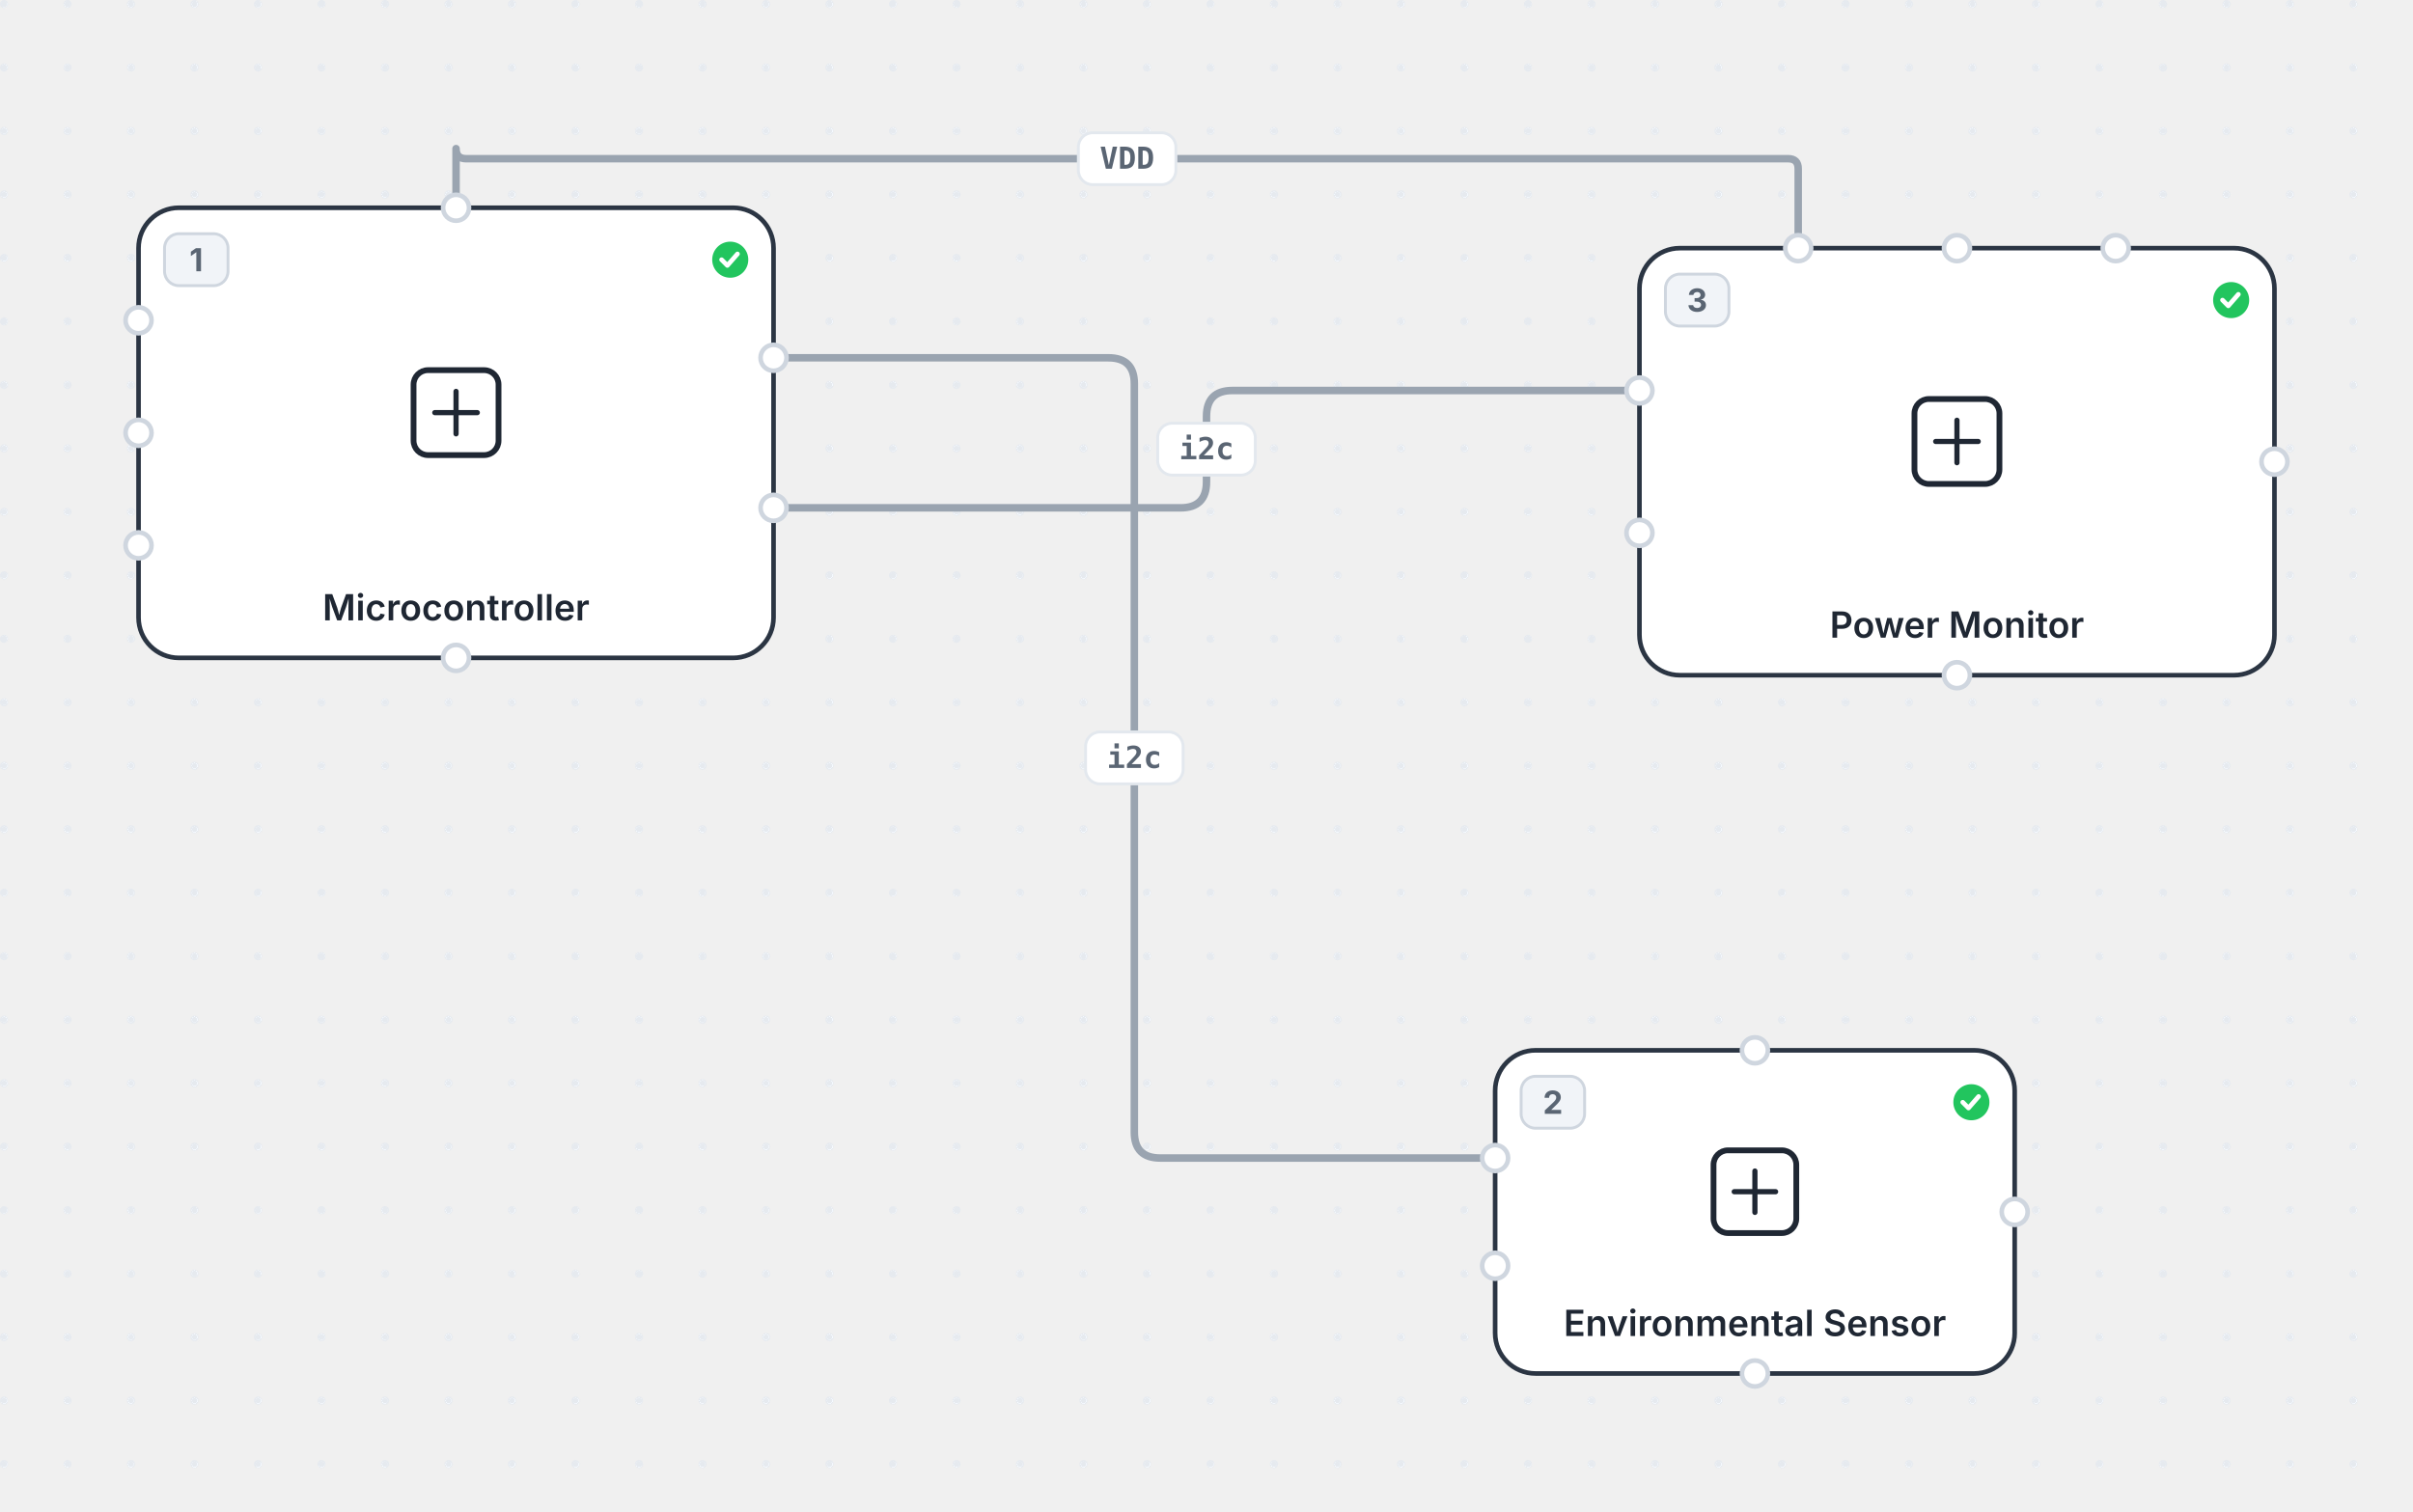
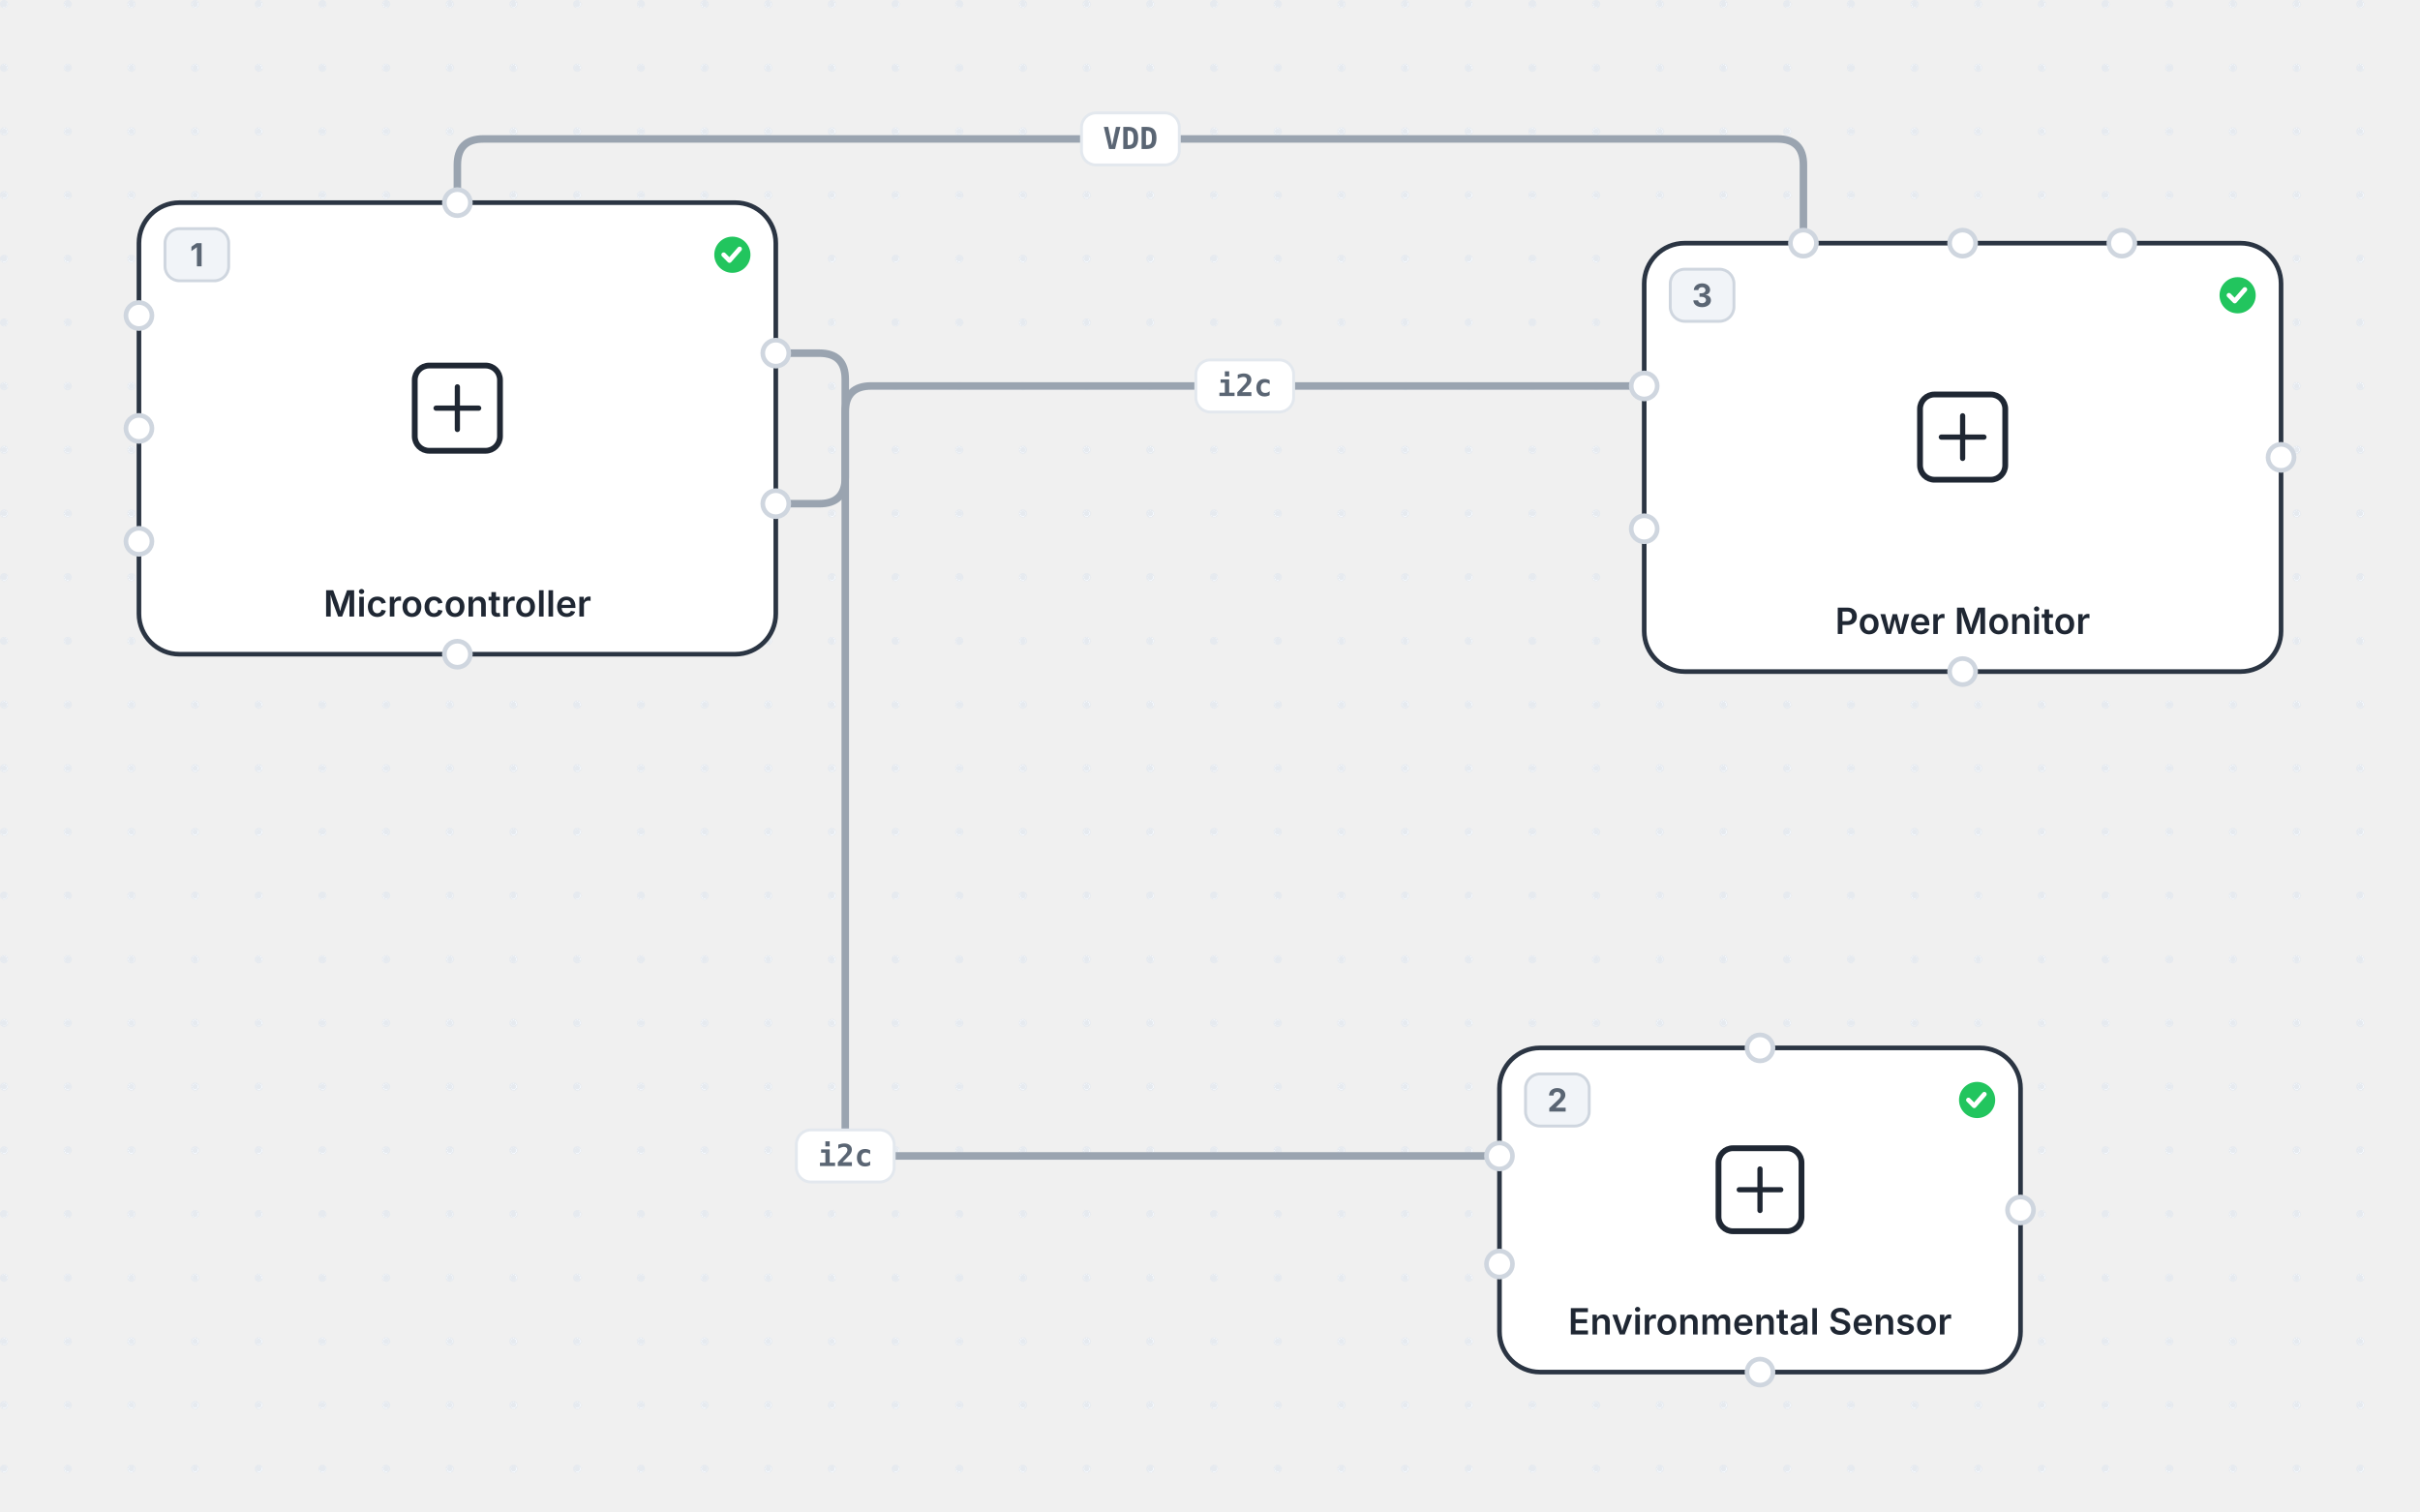
- <svg xmlns="http://www.w3.org/2000/svg" width="836" height="524" viewBox="0 0 836 524">
+ <svg xmlns="http://www.w3.org/2000/svg" width="836" height="522" viewBox="0 0 836 522">
  <defs>
    <pattern id="dots" width="22" height="22" patternUnits="userSpaceOnUse">
      <circle cx="1.4" cy="1.4" r="1.4" fill="#e6eaef" />
    </pattern>
  </defs>
-   <rect class="grid-bg" x="0" y="0" width="836" height="524" fill="url(#dots)" />
-   <g transform="translate(58,-180)">
+   <rect class="grid-bg" x="0" y="0" width="836" height="522" fill="url(#dots)" />
+   <g transform="translate(58,-182)">
    <g data-system-connection-id="w_i2c_sensor">
-       <path class="wire" d="M 210 304 L 225 304 Q 234 304 243 304 L 326 304 Q 335 304 335 313 L 335 572.333 Q 335 581.333 344 581.333 L 427 581.333 Q 436 581.333 445 581.333 L 460 581.333" fill="none" stroke="#9aa4b0" stroke-width="2.6" stroke-linejoin="round" stroke-linecap="round" />
-       <rect class="wlabel-bg" x="318.1" y="433.667" width="33.8" height="18" rx="5" fill="#fff" stroke="#e3e8ee" stroke-width="1" />
-       <text class="wlabel-t" x="335" y="443.167" font-family="JetBrains Mono, monospace" font-size="10.5" font-weight="600" fill="#5a6573" text-anchor="middle" dominant-baseline="middle">i2c</text>
+       <path class="wire" d="M 210 304 L 225 304 Q 234 304 234 313 L 234 572.333 Q 234 581.333 243 581.333 L 460 581.333" fill="none" stroke="#9aa4b0" stroke-width="2.6" stroke-linejoin="round" stroke-linecap="round" />
+       <rect class="wlabel-bg" x="217.1" y="572.333" width="33.8" height="18" rx="5" fill="#fff" stroke="#e3e8ee" stroke-width="1" />
+       <text class="wlabel-t" x="234" y="581.833" font-family="JetBrains Mono, monospace" font-size="10.5" font-weight="600" fill="#5a6573" text-anchor="middle" dominant-baseline="middle">i2c</text>
    </g>
    <g data-system-connection-id="w_i2c_power_monitor">
-       <path class="wire" d="M 210 356 L 225 356 Q 234 356 243 356 L 351 356 Q 360 356 360 347 L 360 324.333 Q 360 315.333 369 315.333 L 477 315.333 Q 486 315.333 495 315.333 L 510 315.333" fill="none" stroke="#9aa4b0" stroke-width="2.6" stroke-linejoin="round" stroke-linecap="round" />
-       <rect class="wlabel-bg" x="343.1" y="326.667" width="33.8" height="18" rx="5" fill="#fff" stroke="#e3e8ee" stroke-width="1" />
-       <text class="wlabel-t" x="360" y="336.167" font-family="JetBrains Mono, monospace" font-size="10.5" font-weight="600" fill="#5a6573" text-anchor="middle" dominant-baseline="middle">i2c</text>
+       <path class="wire" d="M 210 356 L 225 356 Q 234 356 234 347 L 234 324.333 Q 234 315.333 243 315.333 L 510 315.333" fill="none" stroke="#9aa4b0" stroke-width="2.6" stroke-linejoin="round" stroke-linecap="round" />
+       <rect class="wlabel-bg" x="355.1" y="306.333" width="33.8" height="18" rx="5" fill="#fff" stroke="#e3e8ee" stroke-width="1" />
+       <text class="wlabel-t" x="372" y="315.833" font-family="JetBrains Mono, monospace" font-size="10.5" font-weight="600" fill="#5a6573" text-anchor="middle" dominant-baseline="middle">i2c</text>
    </g>
    <g data-system-connection-id="w_monitor_vs">
-       <path class="wire" d="M 100 252 L 100 231.5 Q 100 228 100 231.5 L 100 231.5 Q 100 235 103.5 235 L 561.5 235 Q 565 235 565 238.5 L 565 238.5 Q 565 242 565 245.5 L 565 266" fill="none" stroke="#9aa4b0" stroke-width="2.6" stroke-linejoin="round" stroke-linecap="round" />
-       <rect class="wlabel-bg" x="315.6" y="226" width="33.8" height="18" rx="5" fill="#fff" stroke="#e3e8ee" stroke-width="1" />
-       <text class="wlabel-t" x="332.5" y="235.5" font-family="JetBrains Mono, monospace" font-size="10.5" font-weight="600" fill="#5a6573" text-anchor="middle" dominant-baseline="middle">VDD</text>
+       <path class="wire" d="M 100 252 L 100 239 Q 100 230 109 230 L 556 230 Q 565 230 565 239 L 565 266" fill="none" stroke="#9aa4b0" stroke-width="2.6" stroke-linejoin="round" stroke-linecap="round" />
+       <rect class="wlabel-bg" x="315.6" y="221" width="33.8" height="18" rx="5" fill="#fff" stroke="#e3e8ee" stroke-width="1" />
+       <text class="wlabel-t" x="332.5" y="230.5" font-family="JetBrains Mono, monospace" font-size="10.5" font-weight="600" fill="#5a6573" text-anchor="middle" dominant-baseline="middle">VDD</text>
    </g>
    <g class="block" data-system-block-id="controller" transform="translate(-10,252)">
      <rect class="block-rect" width="220" height="156" rx="14" fill="#fff" stroke="#2b3543" stroke-width="1.6" />
      <rect class="numbadge" x="9" y="9" width="22" height="18" rx="5" fill="#f1f4f8" stroke="#cfd6df" stroke-width="1" />
      <text class="numbadge-t" x="20" y="22" font-family="Inter, sans-serif" font-size="11" font-weight="700" fill="#5a6573" text-anchor="middle">1</text>
      <circle class="status-dot" cx="205" cy="18" r="7" fill="#22c55e" stroke="#fff" stroke-width="1.5" />
      <path d="M 202 18 l 2 2 l 3.5 -4" stroke="#fff" stroke-width="1.6" fill="none" stroke-linecap="round" stroke-linejoin="round" />
      <rect x="95.28" y="56.28" width="29.44" height="29.44" rx="5" fill="none" stroke="#1f2733" stroke-width="2" />
      <path d="M 102.64 71 h 14.72 M 110 63.64 v 14.72" stroke="#1f2733" stroke-width="1.8" stroke-linecap="round" />
      <text class="block-label" x="110" y="143" font-family="Inter, sans-serif" font-size="12.5" font-weight="600" fill="#1f2733" text-anchor="middle">Microcontroller</text>
      <circle class="port" data-system-port-id="controller_vdd" cx="110" cy="0" r="4.5" fill="#fff" stroke="#cfd6df" stroke-width="1.6" />
      <circle class="port" data-system-port-id="controller_gnd" cx="110" cy="156" r="4.5" fill="#fff" stroke="#cfd6df" stroke-width="1.6" />
      <circle class="port" data-system-port-id="controller_nrst" cx="0" cy="39" r="4.5" fill="#fff" stroke="#cfd6df" stroke-width="1.6" />
      <circle class="port" data-system-port-id="controller_swdio" cx="0" cy="78" r="4.5" fill="#fff" stroke="#cfd6df" stroke-width="1.6" />
      <circle class="port" data-system-port-id="controller_swclk" cx="0" cy="117" r="4.5" fill="#fff" stroke="#cfd6df" stroke-width="1.6" />
      <circle class="port" data-system-port-id="controller_pa0" cx="220" cy="52" r="4.5" fill="#fff" stroke="#cfd6df" stroke-width="1.6" />
      <circle class="port" data-system-port-id="controller_pa1" cx="220" cy="104" r="4.5" fill="#fff" stroke="#cfd6df" stroke-width="1.6" />
    </g>
    <g class="block" data-system-block-id="sensor" transform="translate(460,544)">
      <rect class="block-rect" width="180" height="112" rx="14" fill="#fff" stroke="#2b3543" stroke-width="1.6" />
      <rect class="numbadge" x="9" y="9" width="22" height="18" rx="5" fill="#f1f4f8" stroke="#cfd6df" stroke-width="1" />
      <text class="numbadge-t" x="20" y="22" font-family="Inter, sans-serif" font-size="11" font-weight="700" fill="#5a6573" text-anchor="middle">2</text>
      <circle class="status-dot" cx="165" cy="18" r="7" fill="#22c55e" stroke="#fff" stroke-width="1.5" />
      <path d="M 162 18 l 2 2 l 3.5 -4" stroke="#fff" stroke-width="1.6" fill="none" stroke-linecap="round" stroke-linejoin="round" />
      <rect x="75.664" y="34.664" width="28.672" height="28.672" rx="5" fill="none" stroke="#1f2733" stroke-width="2" />
      <path d="M 82.832 49 h 14.336 M 90 41.832 v 14.336" stroke="#1f2733" stroke-width="1.8" stroke-linecap="round" />
      <text class="block-label" x="90" y="99" font-family="Inter, sans-serif" font-size="12.5" font-weight="600" fill="#1f2733" text-anchor="middle">Environmental Sensor</text>
      <circle class="port" data-system-port-id="sensor_vdd" cx="90" cy="0" r="4.5" fill="#fff" stroke="#cfd6df" stroke-width="1.6" />
      <circle class="port" data-system-port-id="sensor_gnd" cx="90" cy="112" r="4.5" fill="#fff" stroke="#cfd6df" stroke-width="1.6" />
      <circle class="port" data-system-port-id="sensor_scl" cx="0" cy="37.333" r="4.5" fill="#fff" stroke="#cfd6df" stroke-width="1.6" />
      <circle class="port" data-system-port-id="sensor_sda" cx="0" cy="74.667" r="4.5" fill="#fff" stroke="#cfd6df" stroke-width="1.6" />
      <circle class="port" data-system-port-id="sensor_alert" cx="180" cy="56" r="4.5" fill="#fff" stroke="#cfd6df" stroke-width="1.6" />
    </g>
    <g class="block" data-system-block-id="power_monitor" transform="translate(510,266)">
      <rect class="block-rect" width="220" height="148" rx="14" fill="#fff" stroke="#2b3543" stroke-width="1.6" />
      <rect class="numbadge" x="9" y="9" width="22" height="18" rx="5" fill="#f1f4f8" stroke="#cfd6df" stroke-width="1" />
      <text class="numbadge-t" x="20" y="22" font-family="Inter, sans-serif" font-size="11" font-weight="700" fill="#5a6573" text-anchor="middle">3</text>
      <circle class="status-dot" cx="205" cy="18" r="7" fill="#22c55e" stroke="#fff" stroke-width="1.5" />
      <path d="M 202 18 l 2 2 l 3.5 -4" stroke="#fff" stroke-width="1.6" fill="none" stroke-linecap="round" stroke-linejoin="round" />
      <rect x="95.28" y="52.28" width="29.44" height="29.44" rx="5" fill="none" stroke="#1f2733" stroke-width="2" />
      <path d="M 102.64 67 h 14.72 M 110 59.64 v 14.72" stroke="#1f2733" stroke-width="1.8" stroke-linecap="round" />
      <text class="block-label" x="110" y="135" font-family="Inter, sans-serif" font-size="12.5" font-weight="600" fill="#1f2733" text-anchor="middle">Power Monitor</text>
      <circle class="port" data-system-port-id="power_monitor_vs" cx="55" cy="0" r="4.5" fill="#fff" stroke="#cfd6df" stroke-width="1.6" />
      <circle class="port" data-system-port-id="power_monitor_bus_high" cx="110" cy="0" r="4.5" fill="#fff" stroke="#cfd6df" stroke-width="1.6" />
      <circle class="port" data-system-port-id="power_monitor_load_charger" cx="165" cy="0" r="4.5" fill="#fff" stroke="#cfd6df" stroke-width="1.6" />
      <circle class="port" data-system-port-id="power_monitor_gnd" cx="110" cy="148" r="4.5" fill="#fff" stroke="#cfd6df" stroke-width="1.6" />
      <circle class="port" data-system-port-id="power_monitor_scl" cx="0" cy="49.333" r="4.5" fill="#fff" stroke="#cfd6df" stroke-width="1.6" />
      <circle class="port" data-system-port-id="power_monitor_sda" cx="0" cy="98.667" r="4.5" fill="#fff" stroke="#cfd6df" stroke-width="1.6" />
      <circle class="port" data-system-port-id="power_monitor_n_alert" cx="220" cy="74" r="4.5" fill="#fff" stroke="#cfd6df" stroke-width="1.6" />
    </g>
  </g>
</svg>
